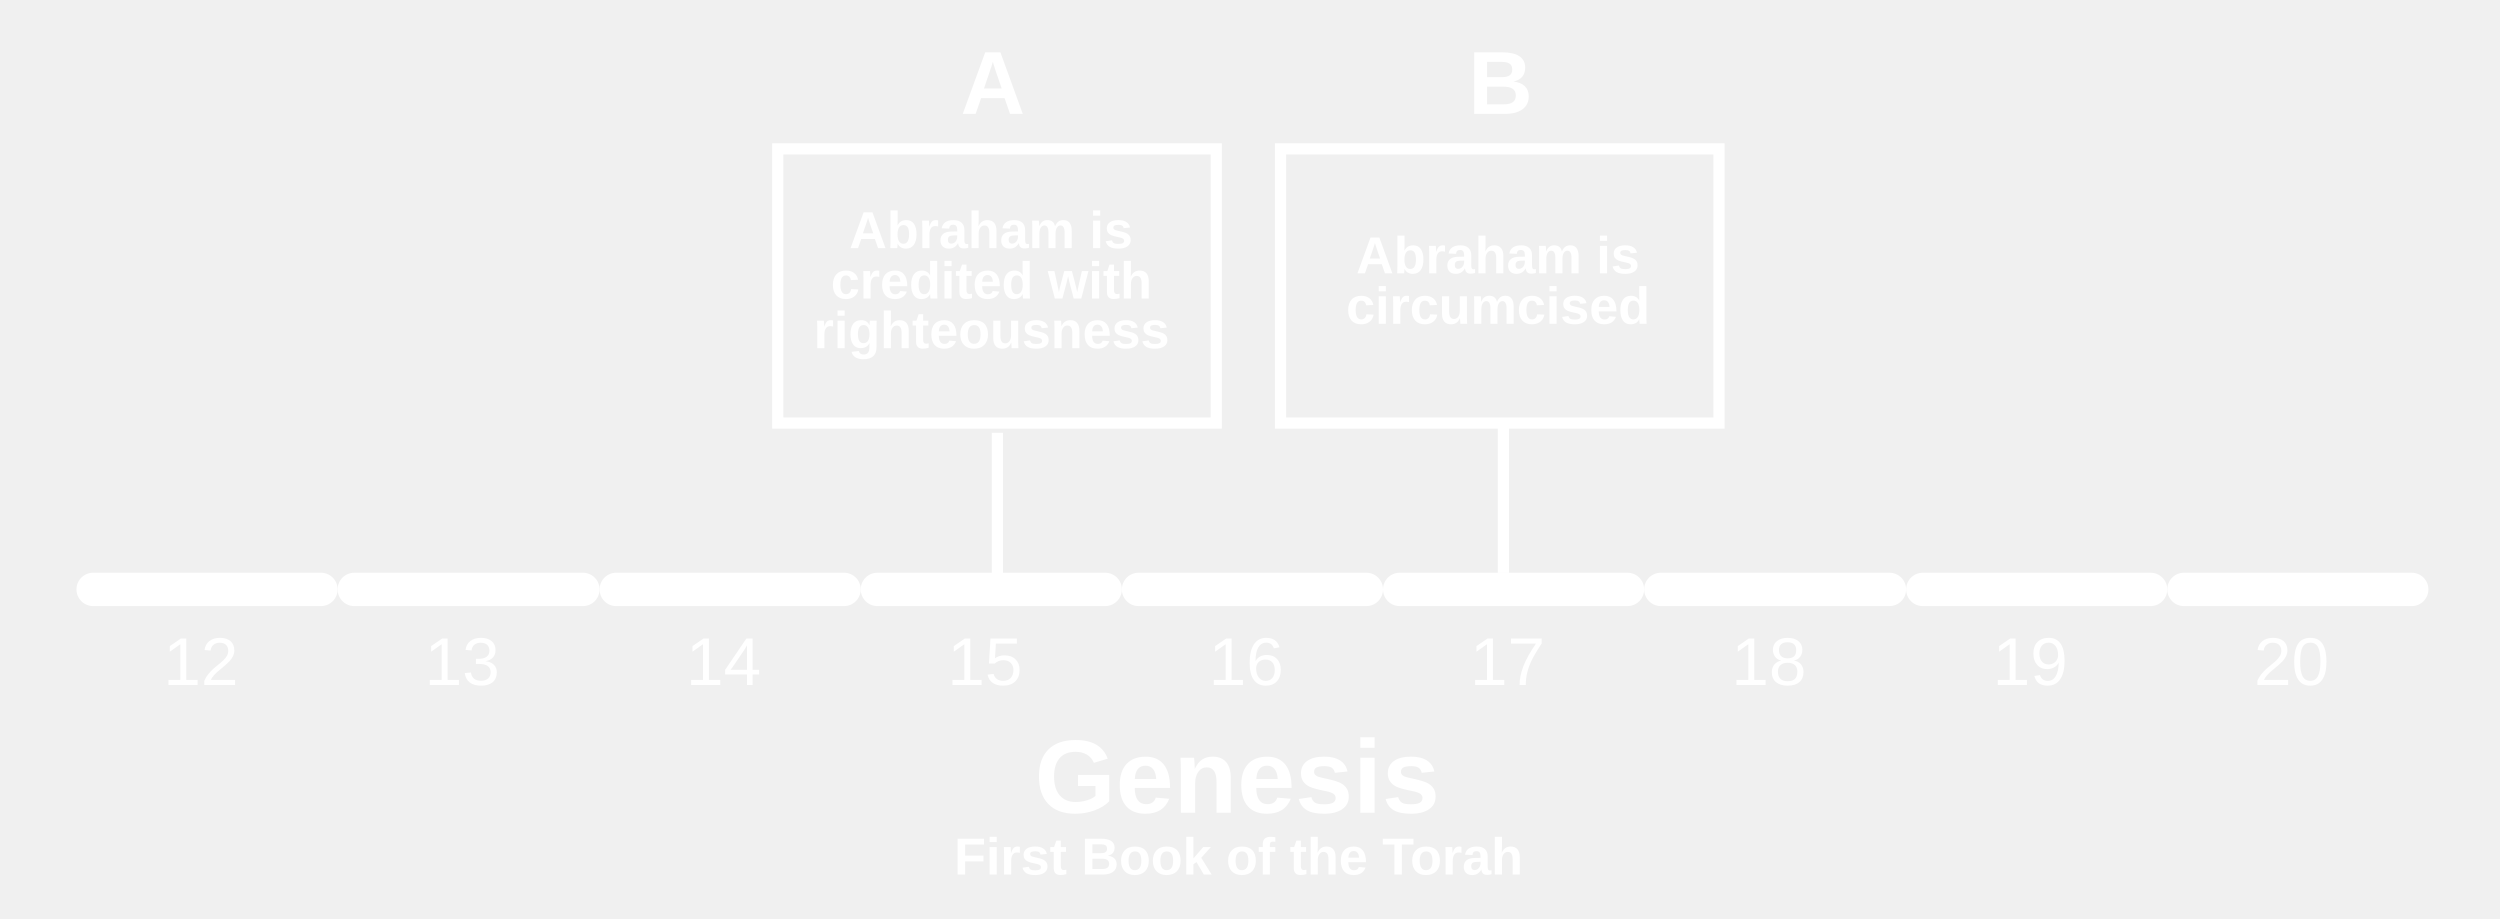
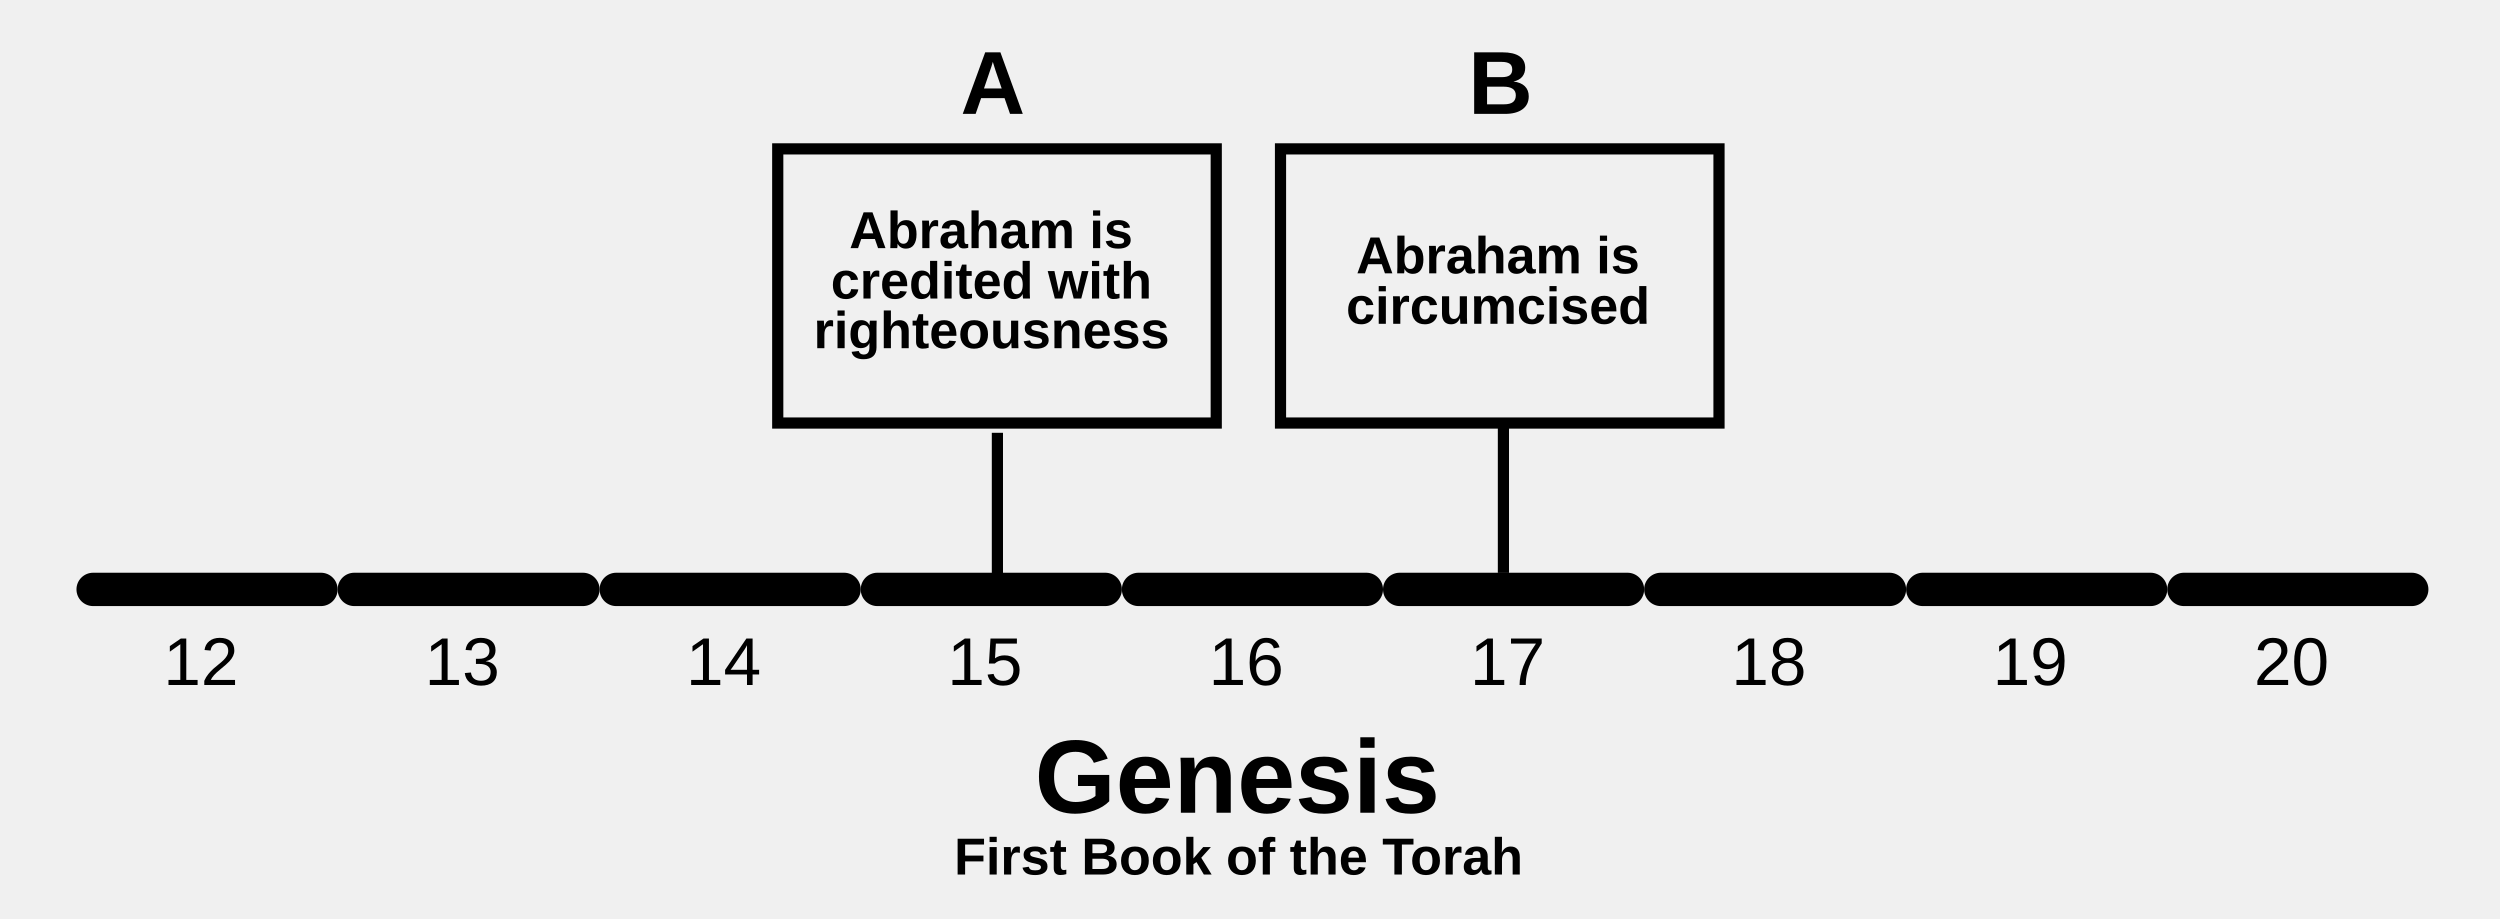
<svg xmlns="http://www.w3.org/2000/svg" width="3073" height="1129" xml:space="preserve" overflow="hidden">
  <g transform="translate(-363 -1298)">
-     <path d="M457 2022.5C457 2011.18 466.178 2002 477.5 2002L757.5 2002C768.822 2002 778 2011.18 778 2022.5L778 2022.5C778 2033.82 768.822 2043 757.5 2043L477.5 2043C466.178 2043 457 2033.82 457 2022.5Z" fill="#FFFFFF" fill-rule="evenodd" />
-     <text fill="#FFFFFF" font-family="Arial,Arial_MSFontService,sans-serif" font-weight="400" font-size="83" transform="matrix(1 0 0 1 563.771 2140)">12</text>
-     <path d="M778 2022.5C778 2011.18 787.178 2002 798.5 2002L1079.5 2002C1090.82 2002 1100 2011.18 1100 2022.5L1100 2022.5C1100 2033.82 1090.82 2043 1079.5 2043L798.5 2043C787.178 2043 778 2033.82 778 2022.5Z" fill="#FFFFFF" fill-rule="evenodd" />
-     <text fill="#FFFFFF" font-family="Arial,Arial_MSFontService,sans-serif" font-weight="400" font-size="83" transform="matrix(1 0 0 1 884.999 2140)">13</text>
-     <path d="M1100 2022.5C1100 2011.18 1109.18 2002 1120.5 2002L1400.5 2002C1411.82 2002 1421 2011.18 1421 2022.5L1421 2022.5C1421 2033.82 1411.82 2043 1400.5 2043L1120.5 2043C1109.18 2043 1100 2033.82 1100 2022.5Z" fill="#FFFFFF" fill-rule="evenodd" />
-     <text fill="#FFFFFF" font-family="Arial,Arial_MSFontService,sans-serif" font-weight="400" font-size="83" transform="matrix(1 0 0 1 1206.23 2140)">14</text>
-     <path d="M1421 2022.5C1421 2011.18 1430.18 2002 1441.5 2002L1721.5 2002C1732.82 2002 1742 2011.18 1742 2022.5L1742 2022.5C1742 2033.82 1732.82 2043 1721.5 2043L1441.5 2043C1430.18 2043 1421 2033.82 1421 2022.5Z" fill="#FFFFFF" fill-rule="evenodd" />
-     <text fill="#FFFFFF" font-family="Arial,Arial_MSFontService,sans-serif" font-weight="400" font-size="83" transform="matrix(1 0 0 1 1527.45 2140)">15</text>
-     <path d="M1742 2022.5C1742 2011.18 1751.18 2002 1762.5 2002L2042.5 2002C2053.82 2002 2063 2011.18 2063 2022.5L2063 2022.5C2063 2033.82 2053.82 2043 2042.5 2043L1762.5 2043C1751.18 2043 1742 2033.82 1742 2022.5Z" fill="#FFFFFF" fill-rule="evenodd" />
-     <text fill="#FFFFFF" font-family="Arial,Arial_MSFontService,sans-serif" font-weight="400" font-size="83" transform="matrix(1 0 0 1 1848.68 2140)">16</text>
-     <path d="M2063 2022.5C2063 2011.18 2072.18 2002 2083.5 2002L2363.5 2002C2374.82 2002 2384 2011.18 2384 2022.5L2384 2022.5C2384 2033.82 2374.82 2043 2363.5 2043L2083.5 2043C2072.18 2043 2063 2033.82 2063 2022.5Z" fill="#FFFFFF" fill-rule="evenodd" />
-     <text fill="#FFFFFF" font-family="Arial,Arial_MSFontService,sans-serif" font-weight="400" font-size="83" transform="matrix(1 0 0 1 2169.91 2140)">17</text>
-     <path d="M2384 2022.5C2384 2011.18 2393.18 2002 2404.5 2002L2685.5 2002C2696.82 2002 2706 2011.18 2706 2022.5L2706 2022.5C2706 2033.82 2696.82 2043 2685.5 2043L2404.5 2043C2393.18 2043 2384 2033.82 2384 2022.5Z" fill="#FFFFFF" fill-rule="evenodd" />
-     <text fill="#FFFFFF" font-family="Arial,Arial_MSFontService,sans-serif" font-weight="400" font-size="83" transform="matrix(1 0 0 1 2491.14 2140)">18</text>
-     <path d="M2706 2022.5C2706 2011.18 2715.18 2002 2726.5 2002L3006.5 2002C3017.82 2002 3027 2011.18 3027 2022.5L3027 2022.5C3027 2033.82 3017.82 2043 3006.5 2043L2726.5 2043C2715.18 2043 2706 2033.82 2706 2022.5Z" fill="#FFFFFF" fill-rule="evenodd" />
-     <text fill="#FFFFFF" font-family="Arial,Arial_MSFontService,sans-serif" font-weight="400" font-size="83" transform="matrix(1 0 0 1 2812.37 2140)">19</text>
-     <path d="M3027 2022.5C3027 2011.18 3036.18 2002 3047.5 2002L3327.5 2002C3338.82 2002 3348 2011.18 3348 2022.5L3348 2022.5C3348 2033.82 3338.82 2043 3327.5 2043L3047.5 2043C3036.18 2043 3027 2033.82 3027 2022.5Z" fill="#FFFFFF" fill-rule="evenodd" />
-     <text fill="#FFFFFF" font-family="Arial,Arial_MSFontService,sans-serif" font-weight="400" font-size="83" transform="matrix(1 0 0 1 3133.59 2140)">20</text>
-     <text fill="#FFFFFF" font-family="Arial,Arial_MSFontService,sans-serif" font-weight="700" font-size="64" transform="matrix(1 0 0 1 1406.91 1603)">Abraham is </text>
-     <text fill="#FFFFFF" font-family="Arial,Arial_MSFontService,sans-serif" font-weight="700" font-size="64" transform="matrix(1 0 0 1 1384.29 1665)">credited with </text>
-     <text fill="#FFFFFF" font-family="Arial,Arial_MSFontService,sans-serif" font-weight="700" font-size="64" transform="matrix(1 0 0 1 1363.09 1726)">righteousness</text>
-     <text fill="#FFFFFF" font-family="Arial,Arial_MSFontService,sans-serif" font-weight="700" font-size="64" transform="matrix(1 0 0 1 2029.97 1634)">Abraham is </text>
-     <text fill="#FFFFFF" font-family="Arial,Arial_MSFontService,sans-serif" font-weight="700" font-size="64" transform="matrix(1 0 0 1 2017.66 1696)">circumcised</text>
-     <path d="M2211 1820 2211 2002.19" stroke="#FFFFFF" stroke-width="13.75" stroke-miterlimit="8" fill="none" fill-rule="evenodd" />
-     <rect x="1319" y="1481" width="539" height="337" stroke="#FFFFFF" stroke-width="13.75" stroke-miterlimit="8" fill="none" />
-     <rect x="1937" y="1481" width="539" height="337" stroke="#FFFFFF" stroke-width="13.75" stroke-miterlimit="8" fill="none" />
-     <path d="M1589 1830 1589 2012.19" stroke="#FFFFFF" stroke-width="13.75" stroke-miterlimit="8" fill="none" fill-rule="evenodd" />
-     <text fill="#FFFFFF" font-family="Arial,Arial_MSFontService,sans-serif" font-weight="700" font-size="128" transform="matrix(1 0 0 1 1634.84 2297)">Genesis </text>
-     <text fill="#FFFFFF" font-family="Arial,Arial_MSFontService,sans-serif" font-weight="700" font-size="64" transform="matrix(1 0 0 1 1535.82 2373)">First Book of the Torah</text>
-     <text fill="#FFFFFF" font-family="Arial,Arial_MSFontService,sans-serif" font-weight="700" font-size="110" transform="matrix(1 0 0 1 1543.67 1438)">A</text>
-     <text fill="#FFFFFF" font-family="Arial,Arial_MSFontService,sans-serif" font-weight="700" font-size="110" transform="matrix(1 0 0 1 2167.69 1438)">B</text>
+     <path d="M457 2022.5C457 2011.18 466.178 2002 477.5 2002L757.5 2002C768.822 2002 778 2011.18 778 2022.5L778 2022.5C778 2033.82 768.822 2043 757.5 2043L477.5 2043C466.178 2043 457 2033.82 457 2022.5Z" fill="#000000" fill-rule="evenodd" />
+     <text fill="#000000" font-family="Arial,Arial_MSFontService,sans-serif" font-weight="400" font-size="83" transform="matrix(1 0 0 1 563.771 2140)">12</text>
+     <path d="M778 2022.5C778 2011.18 787.178 2002 798.5 2002L1079.5 2002C1090.82 2002 1100 2011.18 1100 2022.5L1100 2022.5C1100 2033.82 1090.82 2043 1079.5 2043L798.5 2043C787.178 2043 778 2033.82 778 2022.5Z" fill="#000000" fill-rule="evenodd" />
+     <text fill="#000000" font-family="Arial,Arial_MSFontService,sans-serif" font-weight="400" font-size="83" transform="matrix(1 0 0 1 884.999 2140)">13</text>
+     <path d="M1100 2022.5C1100 2011.18 1109.18 2002 1120.5 2002L1400.5 2002C1411.82 2002 1421 2011.18 1421 2022.5L1421 2022.5C1421 2033.82 1411.82 2043 1400.5 2043L1120.5 2043C1109.18 2043 1100 2033.82 1100 2022.5Z" fill="#000000" fill-rule="evenodd" />
+     <text fill="#000000" font-family="Arial,Arial_MSFontService,sans-serif" font-weight="400" font-size="83" transform="matrix(1 0 0 1 1206.23 2140)">14</text>
+     <path d="M1421 2022.5C1421 2011.18 1430.18 2002 1441.5 2002L1721.5 2002C1732.82 2002 1742 2011.18 1742 2022.5L1742 2022.5C1742 2033.82 1732.82 2043 1721.5 2043L1441.5 2043C1430.18 2043 1421 2033.82 1421 2022.5Z" fill="#000000" fill-rule="evenodd" />
+     <text fill="#000000" font-family="Arial,Arial_MSFontService,sans-serif" font-weight="400" font-size="83" transform="matrix(1 0 0 1 1527.45 2140)">15</text>
+     <path d="M1742 2022.5C1742 2011.18 1751.18 2002 1762.5 2002L2042.5 2002C2053.82 2002 2063 2011.18 2063 2022.5L2063 2022.5C2063 2033.82 2053.82 2043 2042.5 2043L1762.5 2043C1751.18 2043 1742 2033.82 1742 2022.5Z" fill="#000000" fill-rule="evenodd" />
+     <text fill="#000000" font-family="Arial,Arial_MSFontService,sans-serif" font-weight="400" font-size="83" transform="matrix(1 0 0 1 1848.68 2140)">16</text>
+     <path d="M2063 2022.5C2063 2011.18 2072.18 2002 2083.5 2002L2363.5 2002C2374.82 2002 2384 2011.18 2384 2022.5L2384 2022.5C2384 2033.82 2374.82 2043 2363.5 2043L2083.5 2043C2072.18 2043 2063 2033.82 2063 2022.5Z" fill="#000000" fill-rule="evenodd" />
+     <text fill="#000000" font-family="Arial,Arial_MSFontService,sans-serif" font-weight="400" font-size="83" transform="matrix(1 0 0 1 2169.91 2140)">17</text>
+     <path d="M2384 2022.5C2384 2011.18 2393.18 2002 2404.5 2002L2685.5 2002C2696.82 2002 2706 2011.18 2706 2022.5L2706 2022.5C2706 2033.82 2696.82 2043 2685.5 2043L2404.5 2043C2393.18 2043 2384 2033.82 2384 2022.5Z" fill="#000000" fill-rule="evenodd" />
+     <text fill="#000000" font-family="Arial,Arial_MSFontService,sans-serif" font-weight="400" font-size="83" transform="matrix(1 0 0 1 2491.14 2140)">18</text>
+     <path d="M2706 2022.5C2706 2011.18 2715.18 2002 2726.5 2002L3006.5 2002C3017.82 2002 3027 2011.18 3027 2022.5L3027 2022.5C3027 2033.82 3017.82 2043 3006.5 2043L2726.5 2043C2715.18 2043 2706 2033.82 2706 2022.5Z" fill="#000000" fill-rule="evenodd" />
+     <text fill="#000000" font-family="Arial,Arial_MSFontService,sans-serif" font-weight="400" font-size="83" transform="matrix(1 0 0 1 2812.37 2140)">19</text>
+     <path d="M3027 2022.5C3027 2011.18 3036.18 2002 3047.5 2002L3327.5 2002C3338.82 2002 3348 2011.18 3348 2022.5L3348 2022.5C3348 2033.82 3338.82 2043 3327.5 2043L3047.5 2043C3036.18 2043 3027 2033.82 3027 2022.5Z" fill="#000000" fill-rule="evenodd" />
+     <text fill="#000000" font-family="Arial,Arial_MSFontService,sans-serif" font-weight="400" font-size="83" transform="matrix(1 0 0 1 3133.59 2140)">20</text>
+     <text fill="#000000" font-family="Arial,Arial_MSFontService,sans-serif" font-weight="700" font-size="64" transform="matrix(1 0 0 1 1406.91 1603)">Abraham is </text>
+     <text fill="#000000" font-family="Arial,Arial_MSFontService,sans-serif" font-weight="700" font-size="64" transform="matrix(1 0 0 1 1384.29 1665)">credited with </text>
+     <text fill="#000000" font-family="Arial,Arial_MSFontService,sans-serif" font-weight="700" font-size="64" transform="matrix(1 0 0 1 1363.09 1726)">righteousness</text>
+     <text fill="#000000" font-family="Arial,Arial_MSFontService,sans-serif" font-weight="700" font-size="64" transform="matrix(1 0 0 1 2029.97 1634)">Abraham is </text>
+     <text fill="#000000" font-family="Arial,Arial_MSFontService,sans-serif" font-weight="700" font-size="64" transform="matrix(1 0 0 1 2017.66 1696)">circumcised</text>
+     <path d="M2211 1820 2211 2002.19" stroke="#000000" stroke-width="13.75" stroke-miterlimit="8" fill="none" fill-rule="evenodd" />
+     <rect x="1319" y="1481" width="539" height="337" stroke="#000000" stroke-width="13.75" stroke-miterlimit="8" fill="none" />
+     <rect x="1937" y="1481" width="539" height="337" stroke="#000000" stroke-width="13.75" stroke-miterlimit="8" fill="none" />
+     <path d="M1589 1830 1589 2012.19" stroke="#000000" stroke-width="13.75" stroke-miterlimit="8" fill="none" fill-rule="evenodd" />
+     <text fill="#000000" font-family="Arial,Arial_MSFontService,sans-serif" font-weight="700" font-size="128" transform="matrix(1 0 0 1 1634.84 2297)">Genesis </text>
+     <text fill="#000000" font-family="Arial,Arial_MSFontService,sans-serif" font-weight="700" font-size="64" transform="matrix(1 0 0 1 1535.82 2373)">First Book of the Torah</text>
+     <text fill="#000000" font-family="Arial,Arial_MSFontService,sans-serif" font-weight="700" font-size="110" transform="matrix(1 0 0 1 1543.67 1438)">A</text>
+     <text fill="#000000" font-family="Arial,Arial_MSFontService,sans-serif" font-weight="700" font-size="110" transform="matrix(1 0 0 1 2167.69 1438)">B</text>
  </g>
</svg>
